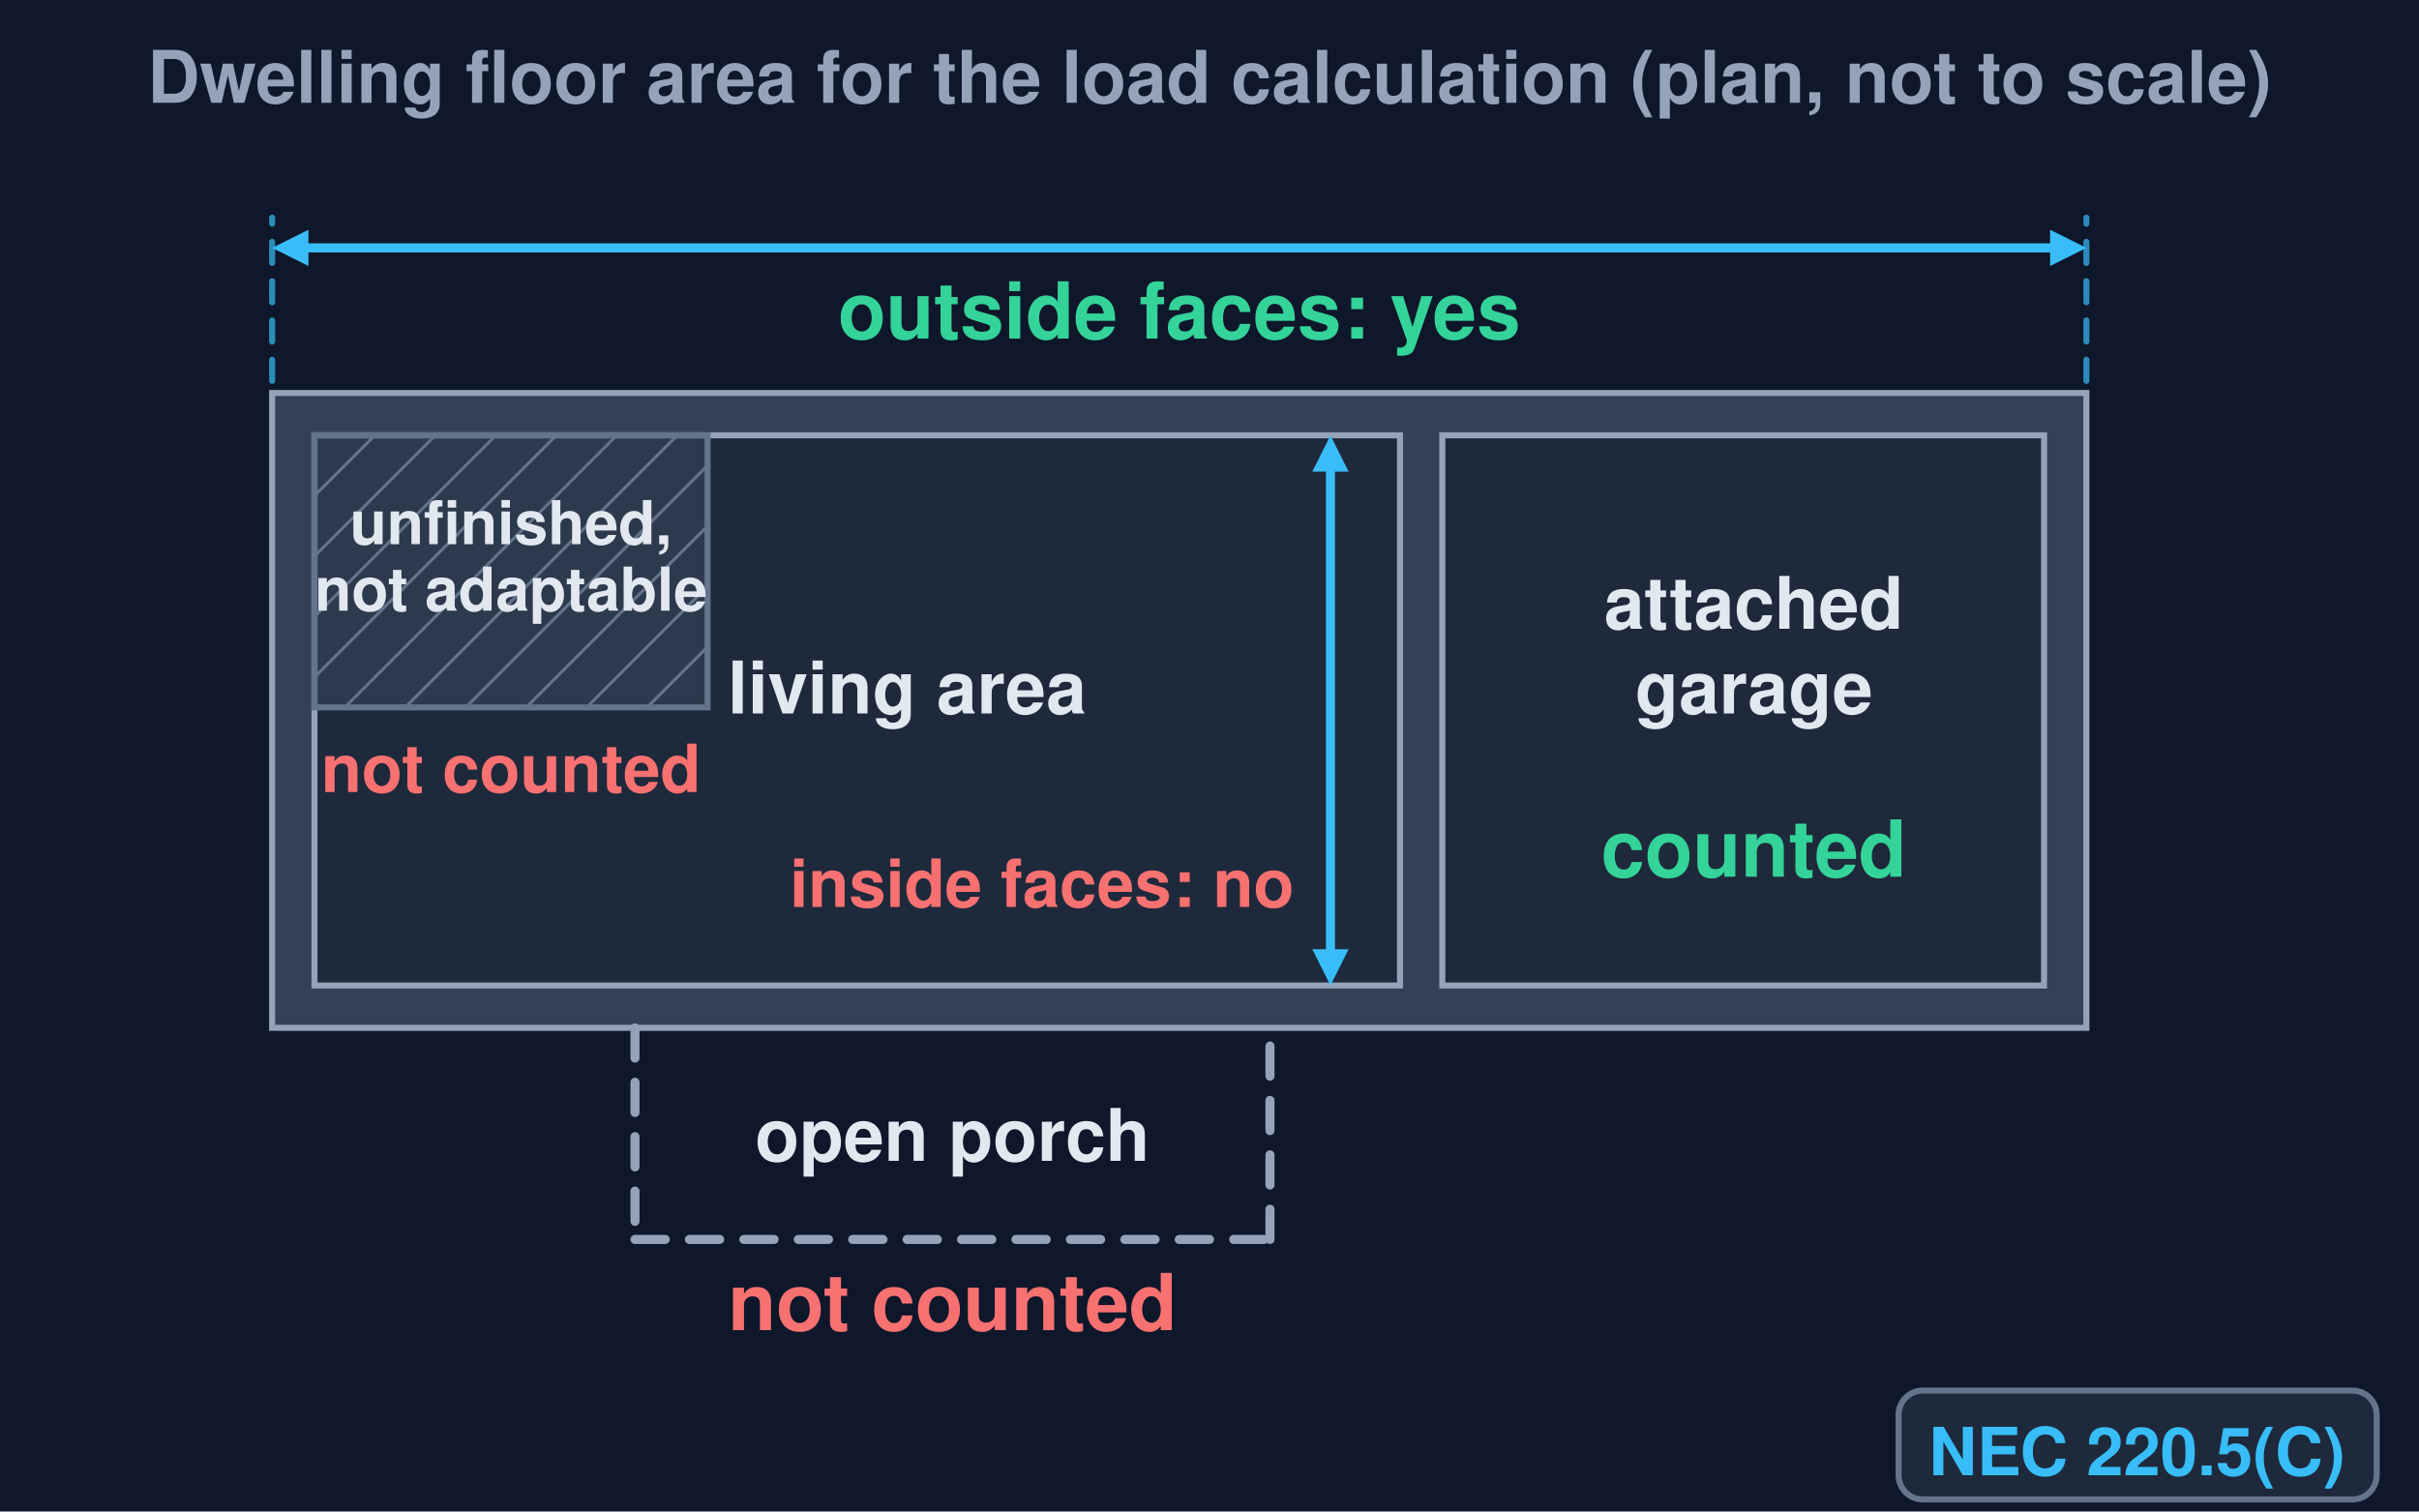
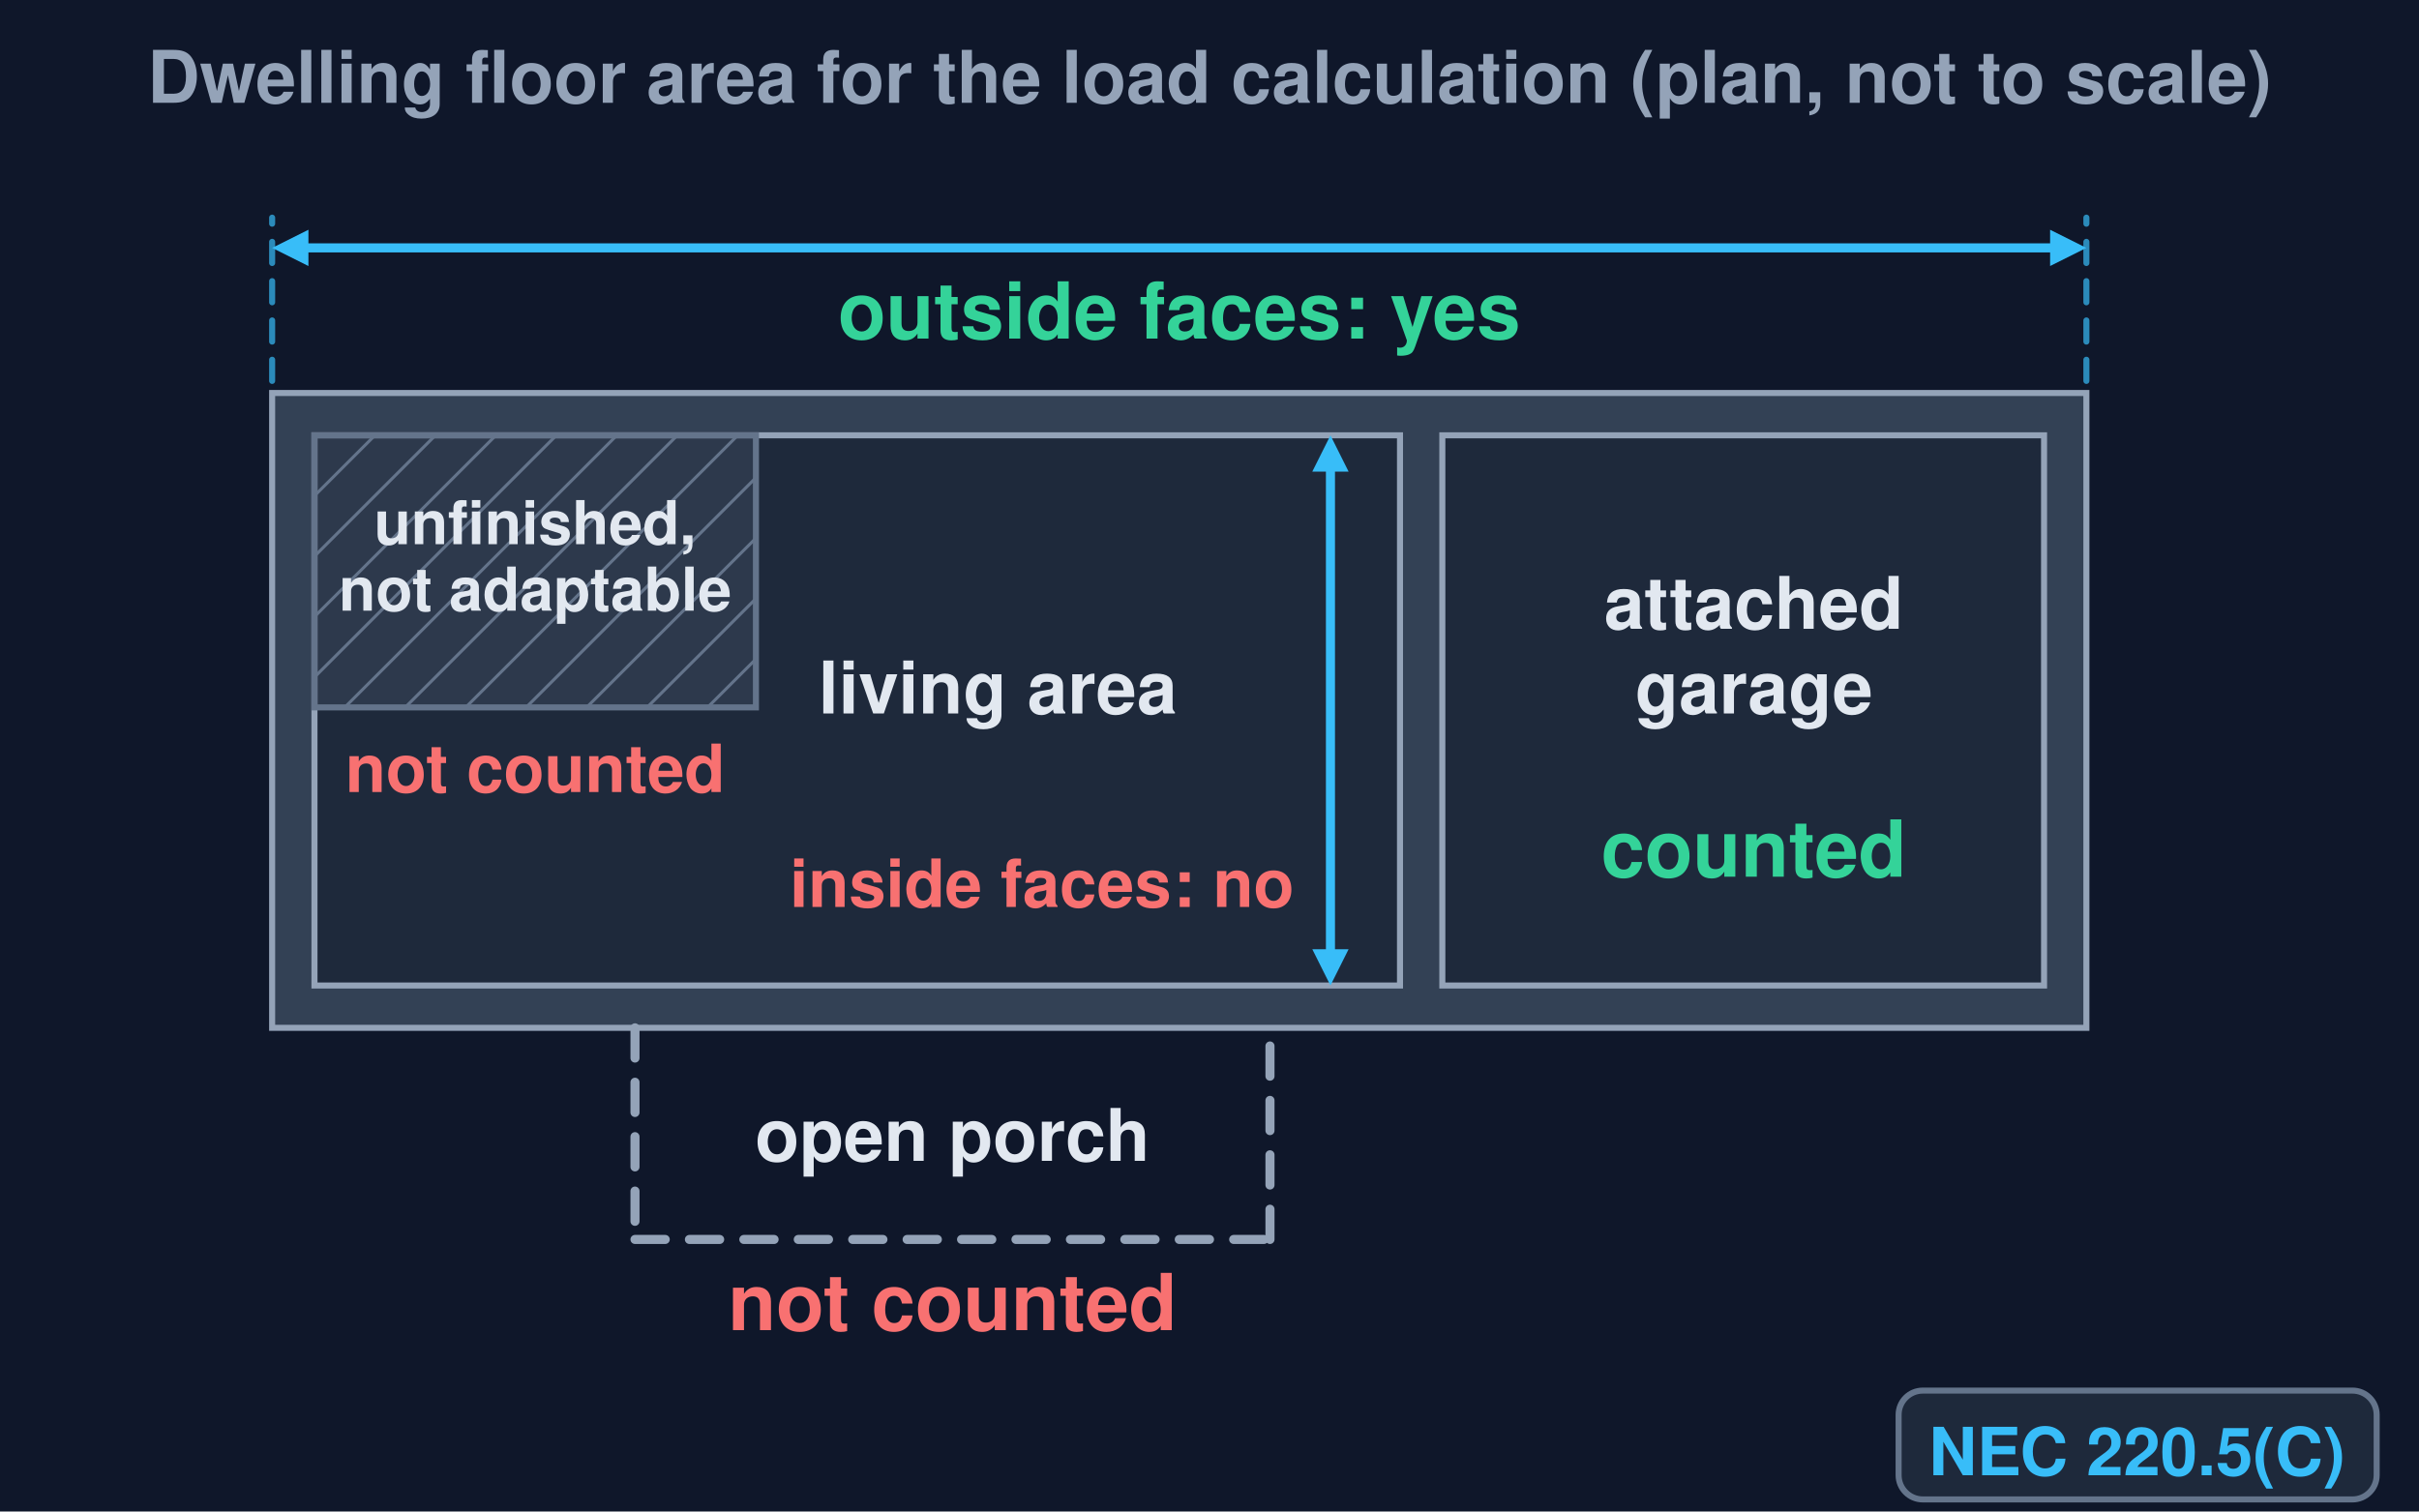
<svg xmlns="http://www.w3.org/2000/svg" width="800" height="500" viewBox="0 0 800 500">
  <rect x="0.0" y="0.0" width="800.0" height="500.0" rx="0" fill="#0f172a" fill-opacity="1.0" stroke="none" stroke-width="2" />
  <text x="400.0" y="34.0" font-family="Helvetica, Arial, sans-serif" font-size="24" font-weight="bold" fill="#94a3b8" text-anchor="middle">Dwelling floor area for the load calculation (plan, not to scale)</text>
  <rect x="90.0" y="130.0" width="600.0" height="210.0" rx="0" fill="#334155" fill-opacity="1.0" stroke="#94a3b8" stroke-width="2" />
  <rect x="104.0" y="144.0" width="359.0" height="182.0" rx="0" fill="#1e293b" fill-opacity="1.0" stroke="#94a3b8" stroke-width="2" />
  <rect x="477.0" y="144.0" width="199.0" height="182.0" rx="0" fill="#1e293b" fill-opacity="1.0" stroke="#94a3b8" stroke-width="2" />
-   <text x="300.0" y="236.0" font-family="Helvetica, Arial, sans-serif" font-size="24" font-weight="bold" fill="#e2e8f0" text-anchor="middle">living area</text>
+   <text x="330.0" y="236.0" font-family="Helvetica, Arial, sans-serif" font-size="24" font-weight="bold" fill="#e2e8f0" text-anchor="middle">living area</text>
  <text x="580.0" y="208.0" font-family="Helvetica, Arial, sans-serif" font-size="24" font-weight="bold" fill="#e2e8f0" text-anchor="middle">attached</text>
  <text x="580.0" y="236.0" font-family="Helvetica, Arial, sans-serif" font-size="24" font-weight="bold" fill="#e2e8f0" text-anchor="middle">garage</text>
-   <rect x="104.0" y="144.0" width="130.0" height="90.0" rx="0" fill="#64748b" fill-opacity="0.22" stroke="#64748b" stroke-width="2" />
+   <rect x="104.0" y="144.0" width="146.0" height="90.0" rx="0" fill="#64748b" fill-opacity="0.22" stroke="#64748b" stroke-width="2" />
  <line x1="104.0" y1="164.0" x2="124.0" y2="144.0" stroke="#64748b" stroke-width="1" stroke-linecap="round" stroke-opacity="1.0" />
  <line x1="104.0" y1="184.0" x2="144.0" y2="144.0" stroke="#64748b" stroke-width="1" stroke-linecap="round" stroke-opacity="1.0" />
  <line x1="104.0" y1="204.0" x2="164.0" y2="144.0" stroke="#64748b" stroke-width="1" stroke-linecap="round" stroke-opacity="1.0" />
  <line x1="104.0" y1="224.0" x2="184.0" y2="144.0" stroke="#64748b" stroke-width="1" stroke-linecap="round" stroke-opacity="1.0" />
  <line x1="114.0" y1="234.0" x2="204.0" y2="144.0" stroke="#64748b" stroke-width="1" stroke-linecap="round" stroke-opacity="1.0" />
  <line x1="134.0" y1="234.0" x2="224.0" y2="144.0" stroke="#64748b" stroke-width="1" stroke-linecap="round" stroke-opacity="1.0" />
-   <line x1="154.0" y1="234.0" x2="234.0" y2="154.0" stroke="#64748b" stroke-width="1" stroke-linecap="round" stroke-opacity="1.0" />
-   <line x1="174.0" y1="234.0" x2="234.0" y2="174.0" stroke="#64748b" stroke-width="1" stroke-linecap="round" stroke-opacity="1.0" />
-   <line x1="194.0" y1="234.0" x2="234.0" y2="194.0" stroke="#64748b" stroke-width="1" stroke-linecap="round" stroke-opacity="1.0" />
-   <line x1="214.0" y1="234.0" x2="234.0" y2="214.0" stroke="#64748b" stroke-width="1" stroke-linecap="round" stroke-opacity="1.0" />
-   <text x="169.0" y="180.0" font-family="Helvetica, Arial, sans-serif" font-size="20" font-weight="bold" fill="#e2e8f0" text-anchor="middle">unfinished,</text>
-   <text x="169.0" y="202.0" font-family="Helvetica, Arial, sans-serif" font-size="20" font-weight="bold" fill="#e2e8f0" text-anchor="middle">not adaptable</text>
+   <line x1="154.0" y1="234.0" x2="244.0" y2="144.0" stroke="#64748b" stroke-width="1" stroke-linecap="round" stroke-opacity="1.0" />
+   <line x1="174.0" y1="234.0" x2="250.0" y2="158.0" stroke="#64748b" stroke-width="1" stroke-linecap="round" stroke-opacity="1.0" />
+   <line x1="194.0" y1="234.0" x2="250.0" y2="178.0" stroke="#64748b" stroke-width="1" stroke-linecap="round" stroke-opacity="1.0" />
+   <line x1="214.0" y1="234.0" x2="250.0" y2="198.0" stroke="#64748b" stroke-width="1" stroke-linecap="round" stroke-opacity="1.0" />
+   <line x1="234.0" y1="234.0" x2="250.0" y2="218.0" stroke="#64748b" stroke-width="1" stroke-linecap="round" stroke-opacity="1.0" />
+   <text x="177.0" y="180.0" font-family="Helvetica, Arial, sans-serif" font-size="20" font-weight="bold" fill="#e2e8f0" text-anchor="middle">unfinished,</text>
+   <text x="177.0" y="202.0" font-family="Helvetica, Arial, sans-serif" font-size="20" font-weight="bold" fill="#e2e8f0" text-anchor="middle">not adaptable</text>
  <line x1="210.0" y1="340.0" x2="210.0" y2="350.0" stroke="#94a3b8" stroke-width="3" stroke-linecap="round" stroke-opacity="1.0" />
  <line x1="210.0" y1="358.0" x2="210.0" y2="368.0" stroke="#94a3b8" stroke-width="3" stroke-linecap="round" stroke-opacity="1.0" />
  <line x1="210.0" y1="376.0" x2="210.0" y2="386.0" stroke="#94a3b8" stroke-width="3" stroke-linecap="round" stroke-opacity="1.0" />
  <line x1="210.0" y1="394.0" x2="210.0" y2="404.0" stroke="#94a3b8" stroke-width="3" stroke-linecap="round" stroke-opacity="1.0" />
  <line x1="210.0" y1="410.0" x2="220.0" y2="410.0" stroke="#94a3b8" stroke-width="3" stroke-linecap="round" stroke-opacity="1.0" />
  <line x1="228.0" y1="410.0" x2="238.0" y2="410.0" stroke="#94a3b8" stroke-width="3" stroke-linecap="round" stroke-opacity="1.0" />
  <line x1="246.0" y1="410.0" x2="256.0" y2="410.0" stroke="#94a3b8" stroke-width="3" stroke-linecap="round" stroke-opacity="1.0" />
  <line x1="264.0" y1="410.0" x2="274.0" y2="410.0" stroke="#94a3b8" stroke-width="3" stroke-linecap="round" stroke-opacity="1.0" />
  <line x1="282.0" y1="410.0" x2="292.0" y2="410.0" stroke="#94a3b8" stroke-width="3" stroke-linecap="round" stroke-opacity="1.0" />
  <line x1="300.0" y1="410.0" x2="310.0" y2="410.0" stroke="#94a3b8" stroke-width="3" stroke-linecap="round" stroke-opacity="1.0" />
  <line x1="318.0" y1="410.0" x2="328.0" y2="410.0" stroke="#94a3b8" stroke-width="3" stroke-linecap="round" stroke-opacity="1.0" />
  <line x1="336.0" y1="410.0" x2="346.0" y2="410.0" stroke="#94a3b8" stroke-width="3" stroke-linecap="round" stroke-opacity="1.0" />
  <line x1="354.0" y1="410.0" x2="364.0" y2="410.0" stroke="#94a3b8" stroke-width="3" stroke-linecap="round" stroke-opacity="1.0" />
  <line x1="372.0" y1="410.0" x2="382.0" y2="410.0" stroke="#94a3b8" stroke-width="3" stroke-linecap="round" stroke-opacity="1.0" />
  <line x1="390.0" y1="410.0" x2="400.0" y2="410.0" stroke="#94a3b8" stroke-width="3" stroke-linecap="round" stroke-opacity="1.0" />
  <line x1="408.0" y1="410.0" x2="418.0" y2="410.0" stroke="#94a3b8" stroke-width="3" stroke-linecap="round" stroke-opacity="1.0" />
  <line x1="420.0" y1="410.0" x2="420.0" y2="400.0" stroke="#94a3b8" stroke-width="3" stroke-linecap="round" stroke-opacity="1.0" />
  <line x1="420.0" y1="392.0" x2="420.0" y2="382.0" stroke="#94a3b8" stroke-width="3" stroke-linecap="round" stroke-opacity="1.0" />
  <line x1="420.0" y1="374.0" x2="420.0" y2="364.0" stroke="#94a3b8" stroke-width="3" stroke-linecap="round" stroke-opacity="1.0" />
  <line x1="420.0" y1="356.0" x2="420.0" y2="346.0" stroke="#94a3b8" stroke-width="3" stroke-linecap="round" stroke-opacity="1.0" />
  <text x="315.0" y="384.0" font-family="Helvetica, Arial, sans-serif" font-size="24" font-weight="bold" fill="#e2e8f0" text-anchor="middle">open porch</text>
  <line x1="90.0" y1="126.0" x2="90.0" y2="119.0" stroke="#38bdf8" stroke-width="2" stroke-linecap="round" stroke-opacity="0.7" />
  <line x1="90.0" y1="113.0" x2="90.0" y2="106.0" stroke="#38bdf8" stroke-width="2" stroke-linecap="round" stroke-opacity="0.7" />
  <line x1="90.0" y1="100.0" x2="90.0" y2="93.0" stroke="#38bdf8" stroke-width="2" stroke-linecap="round" stroke-opacity="0.7" />
  <line x1="90.0" y1="87.0" x2="90.0" y2="80.0" stroke="#38bdf8" stroke-width="2" stroke-linecap="round" stroke-opacity="0.7" />
  <line x1="90.0" y1="74.0" x2="90.0" y2="72.0" stroke="#38bdf8" stroke-width="2" stroke-linecap="round" stroke-opacity="0.7" />
  <line x1="690.0" y1="126.0" x2="690.0" y2="119.0" stroke="#38bdf8" stroke-width="2" stroke-linecap="round" stroke-opacity="0.7" />
  <line x1="690.0" y1="113.0" x2="690.0" y2="106.0" stroke="#38bdf8" stroke-width="2" stroke-linecap="round" stroke-opacity="0.7" />
  <line x1="690.0" y1="100.0" x2="690.0" y2="93.0" stroke="#38bdf8" stroke-width="2" stroke-linecap="round" stroke-opacity="0.7" />
  <line x1="690.0" y1="87.0" x2="690.0" y2="80.0" stroke="#38bdf8" stroke-width="2" stroke-linecap="round" stroke-opacity="0.7" />
  <line x1="690.0" y1="74.0" x2="690.0" y2="72.0" stroke="#38bdf8" stroke-width="2" stroke-linecap="round" stroke-opacity="0.7" />
  <line x1="96.0" y1="82.0" x2="684.0" y2="82.0" stroke="#38bdf8" stroke-width="3" stroke-linecap="round" stroke-opacity="1.0" />
  <polygon points="90.0,82.0 102.0,76.0 102.0,88.0" fill="#38bdf8" fill-opacity="1.0" stroke="none" stroke-width="2" />
  <polygon points="690.0,82.0 678.0,88.0 678.0,76.0" fill="#38bdf8" fill-opacity="1.0" stroke="none" stroke-width="2" />
  <text x="390.0" y="112.0" font-family="Helvetica, Arial, sans-serif" font-size="26" font-weight="bold" fill="#34d399" text-anchor="middle">outside faces: yes</text>
  <line x1="440.0" y1="150.0" x2="440.0" y2="320.0" stroke="#38bdf8" stroke-width="3" stroke-linecap="round" stroke-opacity="1.0" />
  <polygon points="440.0,144.0 446.0,156.0 434.0,156.0" fill="#38bdf8" fill-opacity="1.0" stroke="none" stroke-width="2" />
  <polygon points="440.0,326.0 434.0,314.0 446.0,314.0" fill="#38bdf8" fill-opacity="1.0" stroke="none" stroke-width="2" />
  <text x="428.0" y="300.0" font-family="Helvetica, Arial, sans-serif" font-size="22" font-weight="bold" fill="#f87171" text-anchor="end">inside faces: no</text>
  <text x="580.0" y="290.0" font-family="Helvetica, Arial, sans-serif" font-size="26" font-weight="bold" fill="#34d399" text-anchor="middle">counted</text>
  <text x="315.0" y="440.0" font-family="Helvetica, Arial, sans-serif" font-size="26" font-weight="bold" fill="#f87171" text-anchor="middle">not counted</text>
-   <text x="169.0" y="262.0" font-family="Helvetica, Arial, sans-serif" font-size="22" font-weight="bold" fill="#f87171" text-anchor="middle">not counted</text>
+   <text x="177.0" y="262.0" font-family="Helvetica, Arial, sans-serif" font-size="22" font-weight="bold" fill="#f87171" text-anchor="middle">not counted</text>
  <rect x="627.9" y="460.0" width="158.1" height="36.0" rx="8" fill="#1e293b" fill-opacity="1.0" stroke="#64748b" stroke-width="2" />
  <text x="637.9" y="488.0" font-family="Helvetica, Arial, sans-serif" font-size="22" font-weight="bold" fill="#38bdf8" text-anchor="start">NEC 220.5(C)</text>
</svg>
